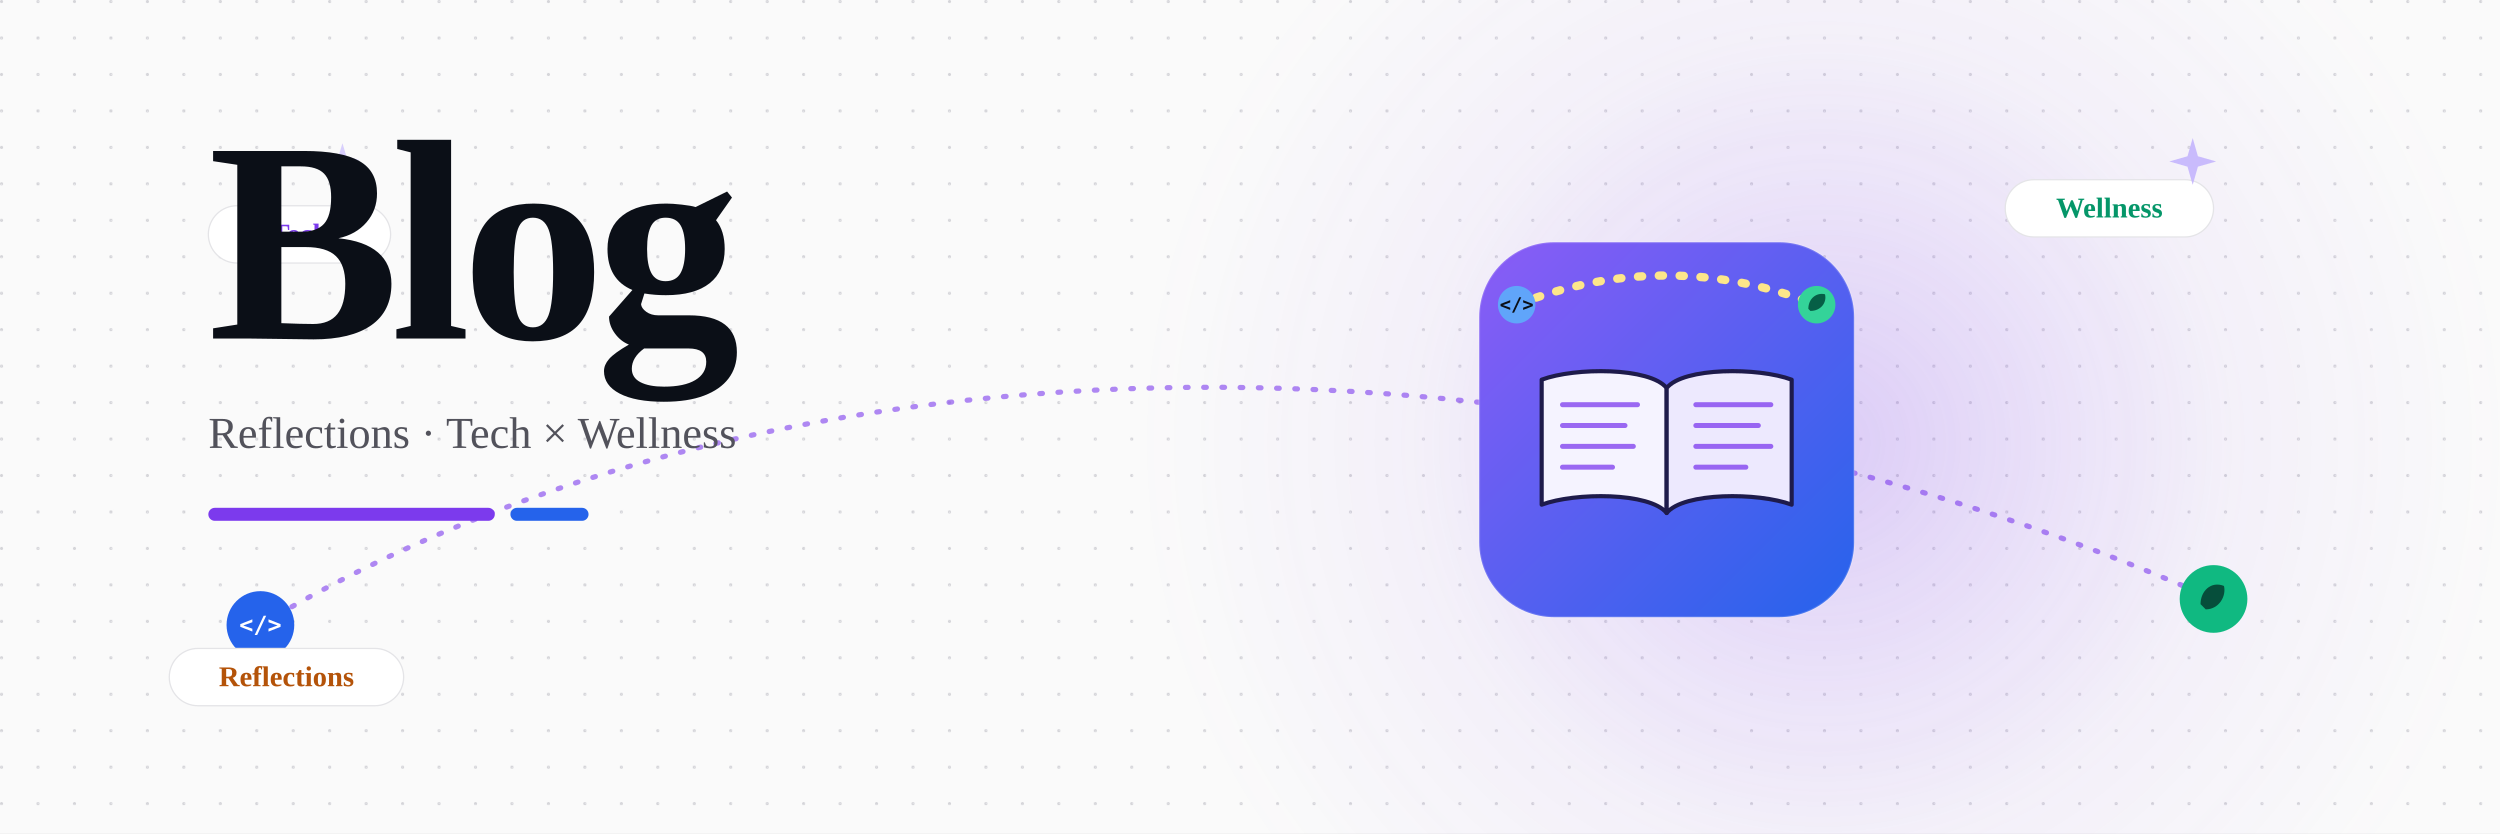
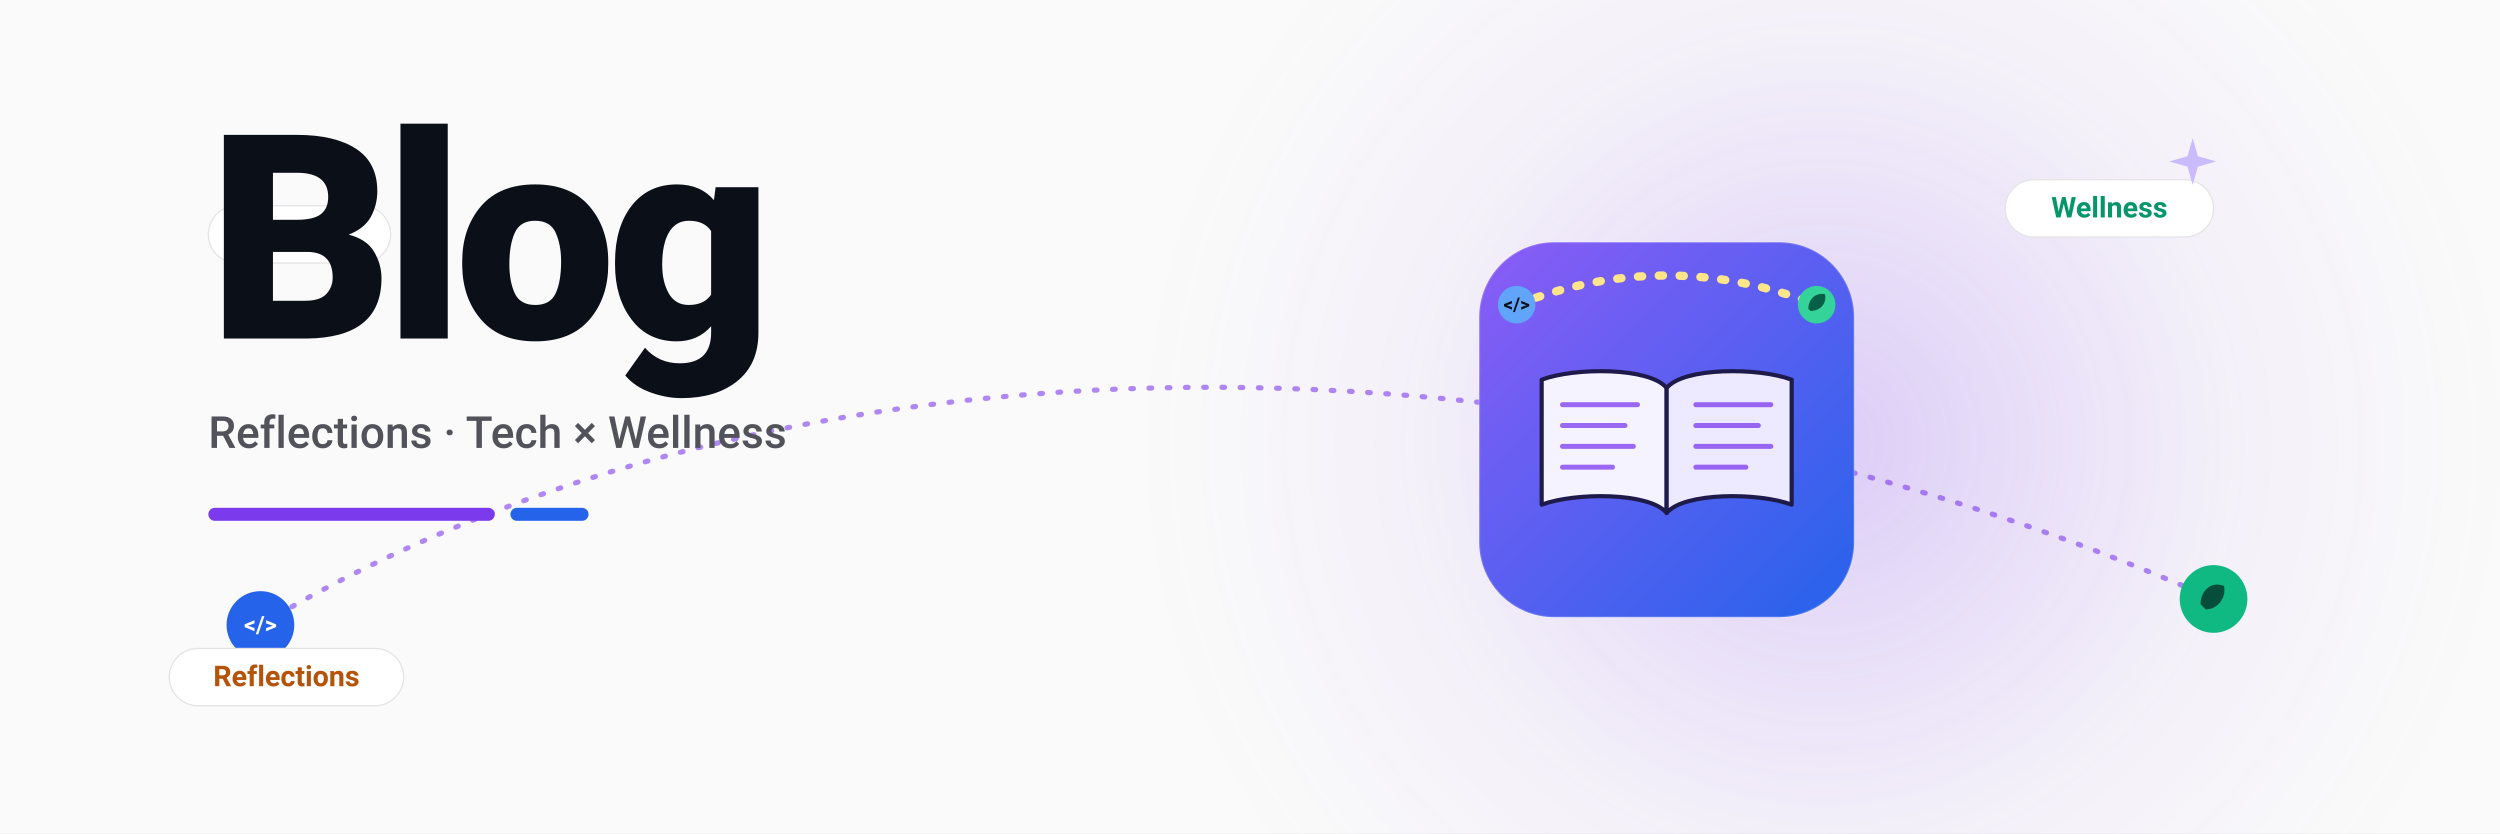
- <svg xmlns="http://www.w3.org/2000/svg" width="1920" height="640" viewBox="0 0 1920 640">
+ <svg xmlns="http://www.w3.org/2000/svg" width="1920" height="640" viewBox="0 0 1920 640" font-family="Onest, system-ui, -apple-system, Segoe UI, Roboto, sans-serif">
  <defs>
-     <pattern id="grid" x="0" y="0" width="28" height="28" patternUnits="userSpaceOnUse">
-       <circle cx="1.2" cy="1.2" r="1.2" fill="#D4D4D8" />
-     </pattern>
    <radialGradient id="glow-blue" cx="50%" cy="50%" r="50%">
      <stop offset="0%" stop-color="#3B82F6" stop-opacity="0.35" />
      <stop offset="60%" stop-color="#3B82F6" stop-opacity="0.08" />
      <stop offset="100%" stop-color="#3B82F6" stop-opacity="0" />
    </radialGradient>
    <radialGradient id="glow-emerald" cx="50%" cy="50%" r="50%">
      <stop offset="0%" stop-color="#10B981" stop-opacity="0.35" />
      <stop offset="60%" stop-color="#10B981" stop-opacity="0.08" />
      <stop offset="100%" stop-color="#10B981" stop-opacity="0" />
    </radialGradient>
    <radialGradient id="glow-violet" cx="50%" cy="50%" r="50%">
      <stop offset="0%" stop-color="#7C3AED" stop-opacity="0.4" />
      <stop offset="60%" stop-color="#7C3AED" stop-opacity="0.08" />
      <stop offset="100%" stop-color="#7C3AED" stop-opacity="0" />
    </radialGradient>
    <linearGradient id="tile-blue" x1="0" y1="0" x2="1" y2="1">
      <stop offset="0%" stop-color="#3B82F6" />
      <stop offset="100%" stop-color="#1D4ED8" />
    </linearGradient>
    <linearGradient id="tile-emerald" x1="0" y1="0" x2="1" y2="1">
      <stop offset="0%" stop-color="#34D399" />
      <stop offset="100%" stop-color="#059669" />
    </linearGradient>
    <linearGradient id="tile-violet" x1="0" y1="0" x2="1" y2="1">
      <stop offset="0%" stop-color="#8B5CF6" />
      <stop offset="100%" stop-color="#2563EB" />
    </linearGradient>
  </defs>
  <rect width="1920" height="640" fill="#FAFAFA" />
-   <rect width="1920" height="640" fill="url(#grid)" />
  <circle cx="1400" cy="340" r="520" fill="url(#glow-violet)" opacity="0.6" />
  <path d="M200 480 C 600 240, 1200 240, 1700 460" stroke="#7C3AED" stroke-width="4" fill="none" stroke-linecap="round" stroke-dasharray="2 12" opacity="0.6" />
  <g transform="translate(200,480)">
    <circle r="26" fill="#2563EB" />
-     <text text-anchor="middle" dy="6" font-family="monospace" font-size="18" font-weight="700" fill="#fff">&lt;/&gt;</text>
+     <text class="mono" text-anchor="middle" dy="6" font-size="18" font-weight="700" fill="#fff">&lt;/&gt;</text>
  </g>
  <g transform="translate(1700,460)">
    <circle r="26" fill="#10B981" />
    <path d="M-10 4 C -10 -6, -2 -14, 8 -10 C 10 -2, 4 8, -6 8 Z" fill="#064E3B" />
  </g>
  <g font-size="22" font-weight="600">
    <g transform="translate(230,180)">
      <rect x="-70" y="-22" width="140" height="44" rx="22" fill="#FFFFFF" stroke="#E4E4E7" />
      <text text-anchor="middle" dy="7" fill="#7C3AED">Tech</text>
    </g>
    <g transform="translate(1620,160)">
      <rect x="-80" y="-22" width="160" height="44" rx="22" fill="#FFFFFF" stroke="#E4E4E7" />
      <text text-anchor="middle" dy="7" fill="#059669">Wellness</text>
    </g>
    <g transform="translate(220,520)">
      <rect x="-90" y="-22" width="180" height="44" rx="22" fill="#FFFFFF" stroke="#E4E4E7" />
      <text text-anchor="middle" dy="7" fill="#B45309">Reflections</text>
    </g>
  </g>
  <g opacity="0.9">
    <path d="M1680 120 l4 -14 l4 14 l14 4 l-14 4 l-4 14 l-4 -14 l-14 -4 z" fill="#C4B5FD" />
    <path d="M260 120 l3 -10 l3 10 l10 3 l-10 3 l-3 10 l-3 -10 l-10 -3 z" fill="#C4B5FD" opacity="0.7" />
  </g>
  <g transform="translate(1280,330) scale(1.6)">
    <g>
      <rect x="-90" y="-90" width="180" height="180" rx="36" fill="url(#tile-violet)" />
      <rect x="-90" y="-90" width="180" height="180" rx="36" fill="none" stroke="#fff" stroke-opacity="0.16" />
      <g transform="translate(0,6)">
        <path d="M-60 -30 C -44 -36, -8 -36, 0 -26 L 0 34 C -8 24, -44 24, -60 30 Z" fill="#F5F3FF" stroke="#1E1B4B" stroke-width="2" stroke-linejoin="round" />
        <path d="M60 -30 C 44 -36, 8 -36, 0 -26 L 0 34 C 8 24, 44 24, 60 30 Z" fill="#EDE9FE" stroke="#1E1B4B" stroke-width="2" stroke-linejoin="round" />
        <g stroke="#7C3AED" stroke-width="2.4" stroke-linecap="round" opacity="0.75">
          <line x1="-50" y1="-18" x2="-14" y2="-18" />
          <line x1="-50" y1="-8" x2="-20" y2="-8" />
          <line x1="-50" y1="2" x2="-16" y2="2" />
          <line x1="-50" y1="12" x2="-26" y2="12" />
          <line x1="14" y1="-18" x2="50" y2="-18" />
          <line x1="14" y1="-8" x2="44" y2="-8" />
          <line x1="14" y1="2" x2="50" y2="2" />
          <line x1="14" y1="12" x2="38" y2="12" />
        </g>
      </g>
      <path d="M-72 -60 Q 0 -88, 72 -60" fill="none" stroke="#FDE68A" stroke-width="4" stroke-linecap="round" stroke-dasharray="2 8" />
      <g transform="translate(-72,-60)">
        <circle r="9" fill="#60A5FA" />
-         <text y="3" text-anchor="middle" font-family="monospace" font-size="9" font-weight="700" fill="#0B0F17">&lt;/&gt;</text>
+         <text class="mono" y="3" text-anchor="middle" font-size="9" font-weight="700" fill="#0B0F17">&lt;/&gt;</text>
      </g>
      <g transform="translate(72,-60)">
        <circle r="9" fill="#34D399" />
        <path d="M-4 2 C -4 -3, 0 -6, 4 -5 C 5 -1, 2 3, -3 3 Z" fill="#065F46" />
      </g>
    </g>
  </g>
  <g transform="translate(160,260)">
    <text font-weight="800" font-size="220" letter-spacing="-6.6" fill="#0B0F17">Blog</text>
    <text y="84" font-weight="500" font-size="34" fill="#52525B">Reflections · Tech × Wellness</text>
    <g transform="translate(0,130)">
      <rect x="0" y="0" width="220" height="10" rx="5" fill="#7C3AED" />
      <rect x="232" y="0" width="60" height="10" rx="5" fill="#2563EB" />
    </g>
  </g>
</svg>
